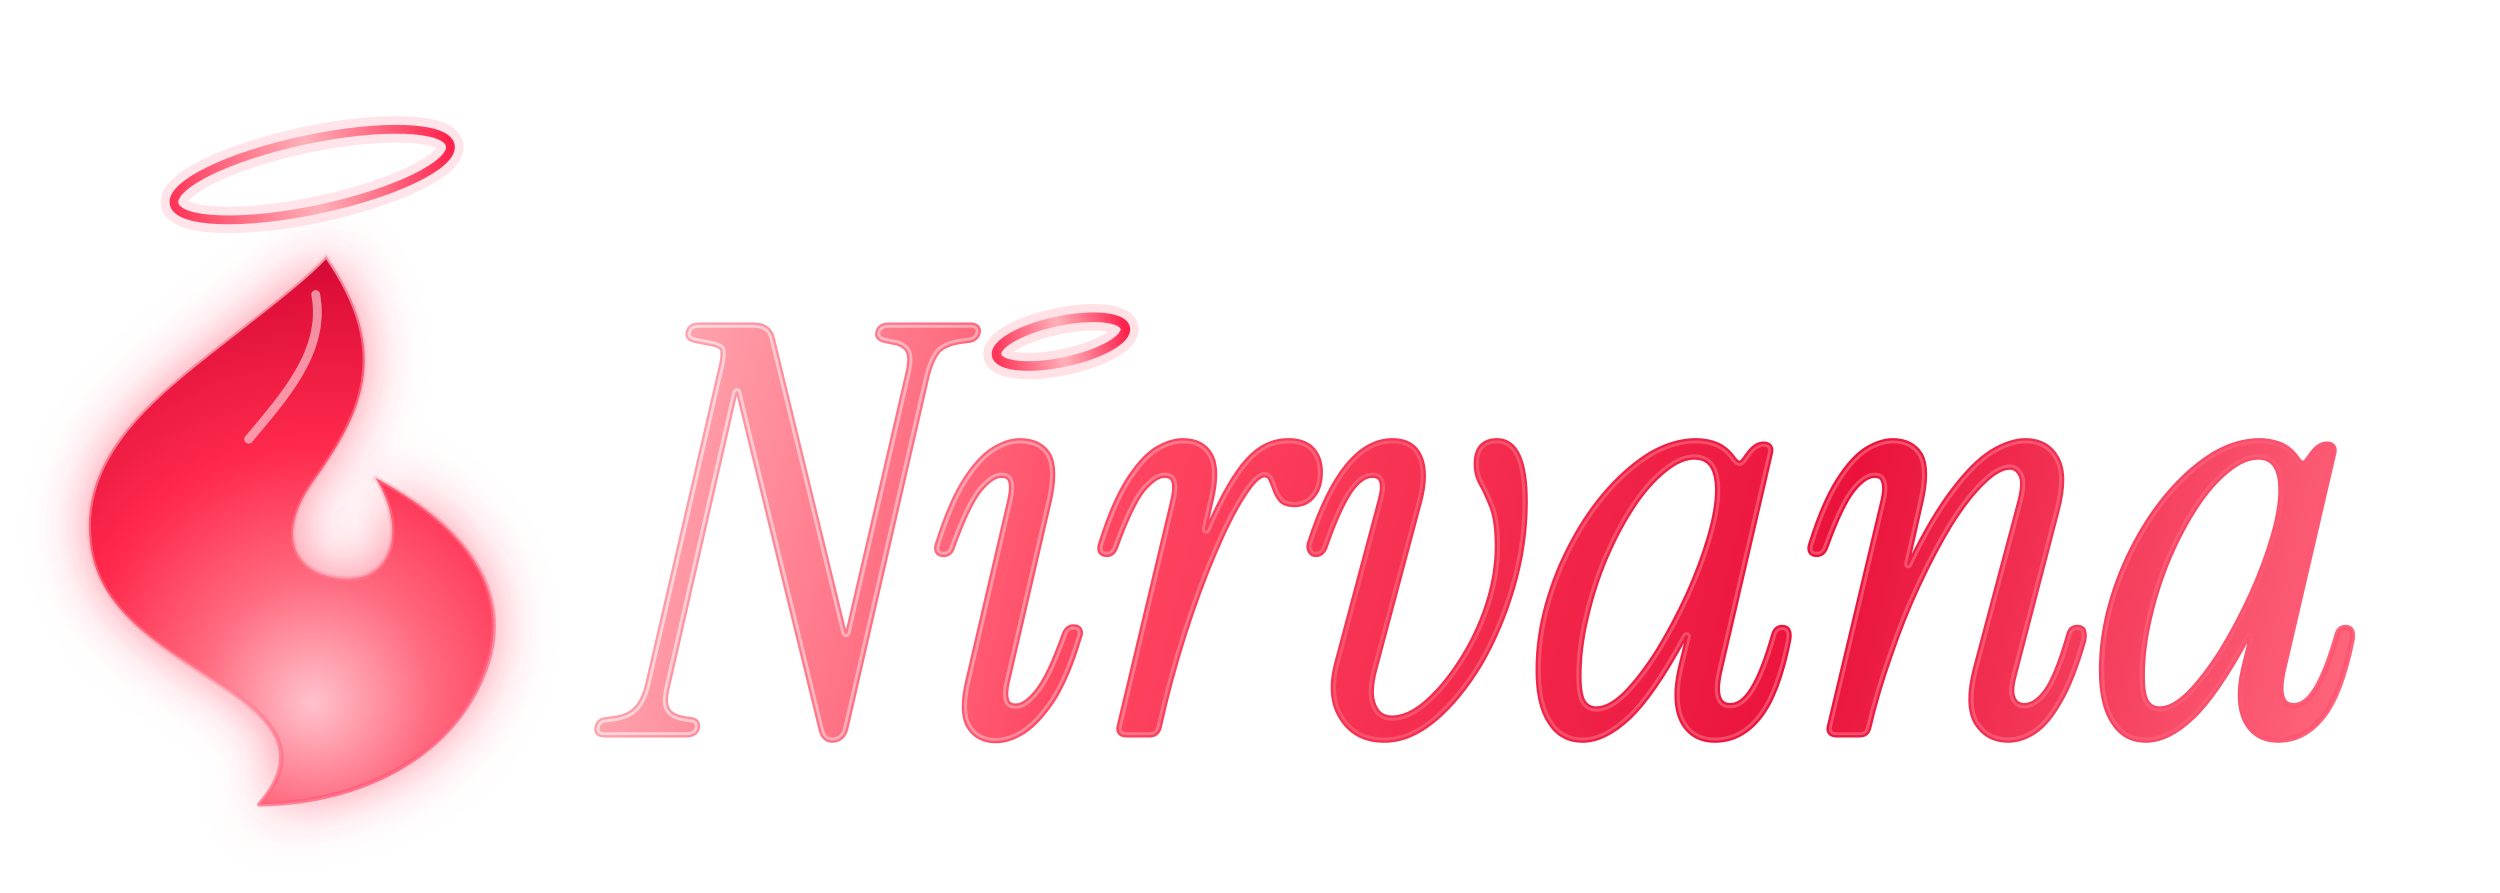
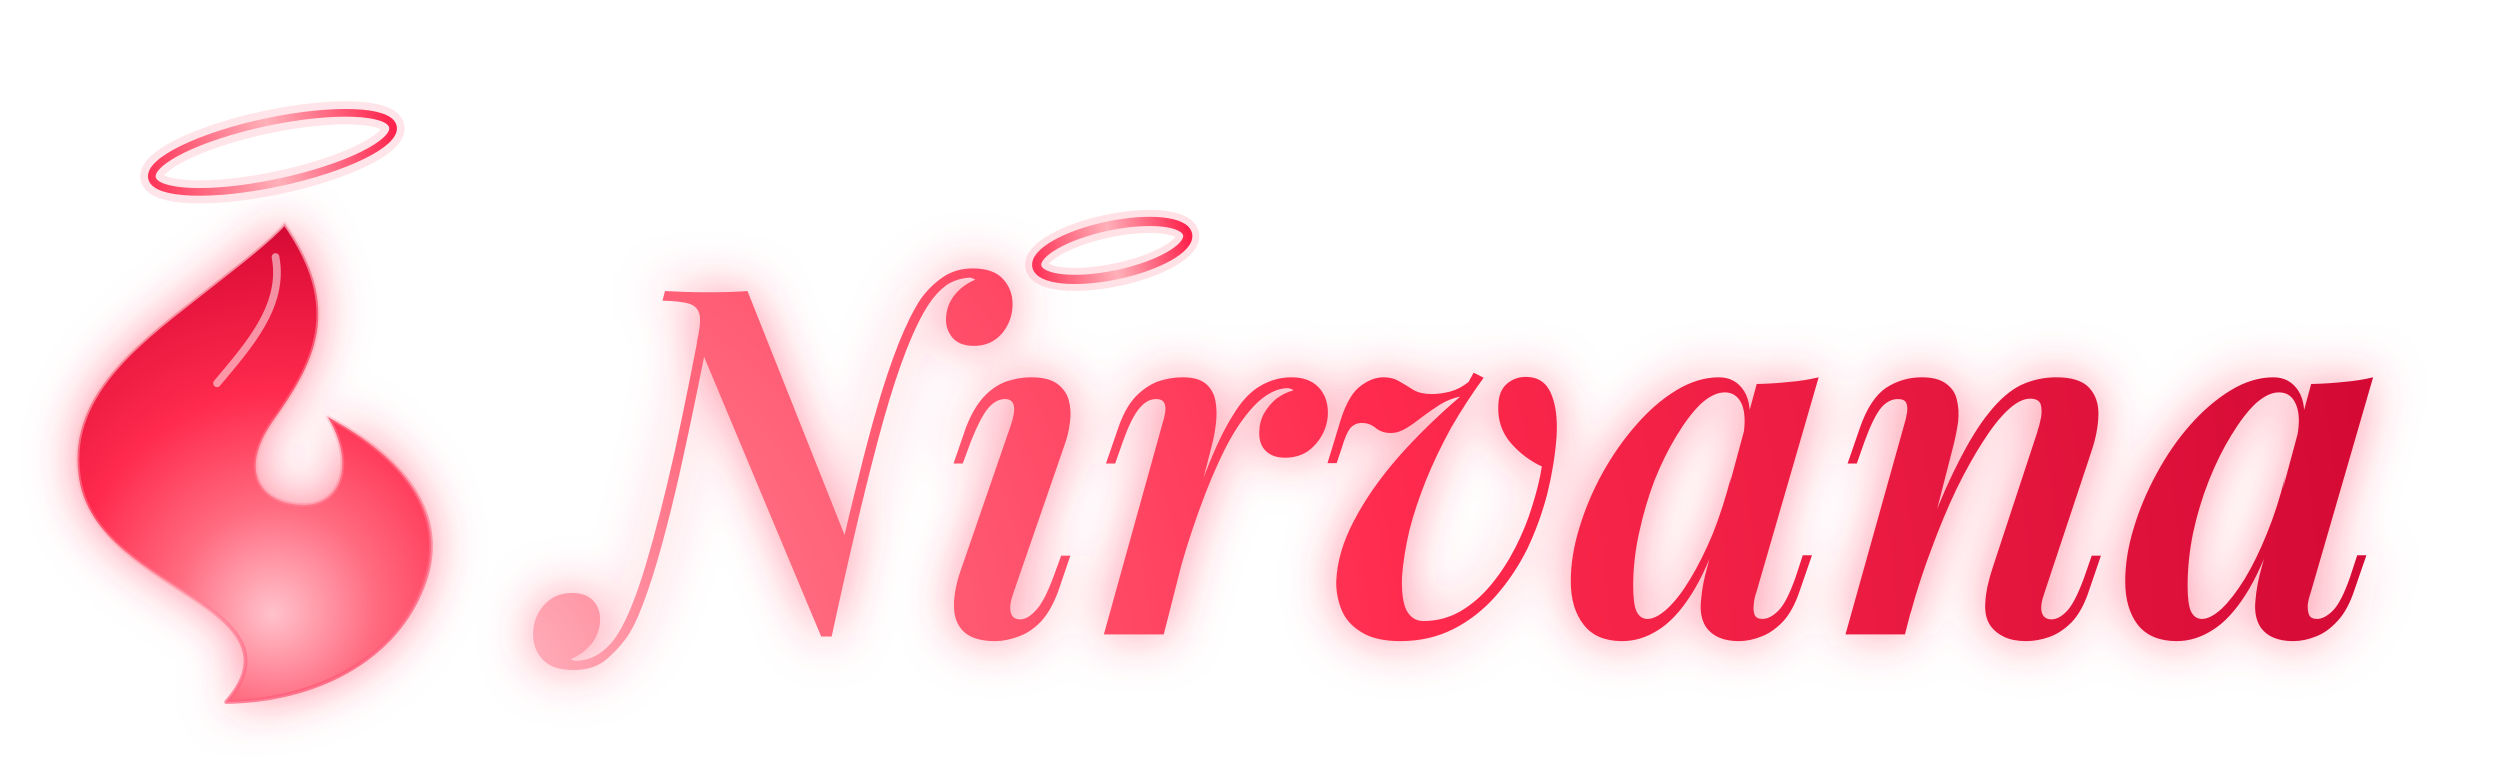
- <svg xmlns="http://www.w3.org/2000/svg" viewBox="-18 -18 521 186" role="img" aria-label="Nirvana">
+ <svg xmlns="http://www.w3.org/2000/svg" viewBox="-18 -18 597 186" role="img" aria-label="Nirvana">
  <defs>
    <radialGradient id="nvl-glass" cx="282" cy="384" r="270" fx="272" fy="404" gradientUnits="userSpaceOnUse">
      <stop stop-color="#ffc2cc" />
      <stop offset=".24" stop-color="#ff6b80" />
      <stop offset=".5" stop-color="#ff2a4d" />
      <stop offset=".8" stop-color="#e0103a" />
      <stop offset="1" stop-color="#b8002a" />
    </radialGradient>
    <linearGradient id="nvl-edge" x1="168" y1="150" x2="344" y2="456" gradientUnits="userSpaceOnUse">
      <stop stop-color="#ffe8eb" stop-opacity=".95" />
      <stop offset=".45" stop-color="#ff9eac" stop-opacity=".3" />
      <stop offset="1" stop-color="#ff4f70" stop-opacity=".85" />
    </linearGradient>
    <linearGradient id="nvl-halo">
      <stop stop-color="#ff3659" />
      <stop offset=".5" stop-color="#ffb0b9" />
      <stop offset="1" stop-color="#ff234c" />
    </linearGradient>
    <filter id="nvl-fglow" x="-40%" y="-40%" width="180%" height="180%">
      <feGaussianBlur stdDeviation="16" />
    </filter>
-     <linearGradient id="nvl-whalo" x1="189.4" y1="0" x2="216.8" y2="0" gradientUnits="userSpaceOnUse">
+     <radialGradient id="nvl-w" cx="89.3" cy="148.0" r="461.4" gradientUnits="userSpaceOnUse">
+       <stop stop-color="#ffc2cc" />
+       <stop offset=".18" stop-color="#ff6b80" />
+       <stop offset=".5" stop-color="#ff2a4d" />
+       <stop offset="1" stop-color="#d40a35" />
+     </radialGradient>
+     <linearGradient id="nvl-e" x1="109.3" y1="46.1" x2="548.7" y2="142.0" gradientUnits="userSpaceOnUse">
+       <stop stop-color="#ffe8eb" stop-opacity=".9" />
+       <stop offset=".45" stop-color="#ff9eac" stop-opacity=".25" />
+       <stop offset="1" stop-color="#ff4f70" stop-opacity=".7" />
+     </linearGradient>
+     <linearGradient id="nvl-h" x1="229.2" x2="266.0" gradientUnits="userSpaceOnUse">
      <stop stop-color="#ff3659" />
      <stop offset=".5" stop-color="#ffb0b9" />
      <stop offset="1" stop-color="#ff234c" />
    </linearGradient>
-     <linearGradient id="nvl-wglass" x1="106.6" y1="50.0" x2="472.0" y2="136.1" gradientUnits="userSpaceOnUse">
-       <stop stop-color="#ffb4bb" />
-       <stop offset=".3" stop-color="#ff4661" />
-       <stop offset=".7" stop-color="#ea123b" />
-       <stop offset="1" stop-color="#ff687d" />
-     </linearGradient>
-     <linearGradient id="nvl-wedge" x1="106.6" y1="50.0" x2="472.0" y2="136.1" gradientUnits="userSpaceOnUse">
-       <stop stop-color="#ffe8eb" stop-opacity=".95" />
-       <stop offset=".45" stop-color="#ff9eac" stop-opacity=".3" />
-       <stop offset="1" stop-color="#ff4f70" stop-opacity=".85" />
-     </linearGradient>
-     <filter id="nvl-glow" x="-10%" y="-40%" width="120%" height="180%">
-       <feGaussianBlur stdDeviation="7" />
+     <filter id="nvl-tg" x="-10%" y="-50%" width="120%" height="200%">
+       <feGaussianBlur stdDeviation="6" />
    </filter>
-     <linearGradient id="nvl-ink2" x1="106.6" y1="0" x2="472.0" y2="0" gradientUnits="userSpaceOnUse">
-       <stop stop-color="#f6eef1" />
-       <stop offset=".55" stop-color="#f6eef1" />
-       <stop offset="1" stop-color="#ff6b80" />
-     </linearGradient>
  </defs>
  <g transform="scale(0.36765) translate(-144 -54)">
    <path d="M280 150 C319 206 299 241 272 279 C250 311 264 332 291 333 C317 334 326 306 308 276 C370 309 386 350 368 390 C349 434 300 460 242 461 C264 436 256 417 226 397 C193 375 151 355 146 313 C139 259 190 224 229 193 C252 175 270 161 280 150Z" fill="#ff2a4d" opacity=".55" filter="url(#nvl-fglow)" />
    <g transform="rotate(-12 272 104)">
      <ellipse cx="272" cy="104" rx="80" ry="20" fill="none" stroke="#ff254b" stroke-opacity=".12" stroke-width="15" />
      <ellipse cx="272" cy="104" rx="80" ry="20" fill="none" stroke="url(#nvl-halo)" stroke-width="5" />
    </g>
    <path d="M280 150 C319 206 299 241 272 279 C250 311 264 332 291 333 C317 334 326 306 308 276 C370 309 386 350 368 390 C349 434 300 460 242 461 C264 436 256 417 226 397 C193 375 151 355 146 313 C139 259 190 224 229 193 C252 175 270 161 280 150Z" fill="url(#nvl-glass)" stroke="url(#nvl-edge)" stroke-width="2.5" stroke-linejoin="round" />
    <path d="M274 172 C280 204 256 230 236 254" fill="none" stroke="#fff4f6" stroke-opacity=".55" stroke-width="5" stroke-linecap="round" />
  </g>
-   <path d="M155.4 136Q153.9 136 153.4 134.1L136.2 63.8Q136.1 63.2 135.6 63.2Q135.1 63.2 134.9 63.8L120.9 124.8Q120 128.1 120.8 129.8Q121.6 131.5 124.4 132L125.8 132.2Q127.3 132.3 127.1 133.6Q126.8 134.9 125 134.9H108.1Q106.3 134.9 106.7 133.6Q106.9 132.3 108.5 132.2L110.1 132Q113.3 131.5 114.8 129.8Q116.4 128.1 117.2 124.8L132.7 57.8Q133.2 55.3 132.7 54.5Q132.1 53.6 129.5 53.2L126.9 52.7Q125.3 52.3 125.7 51.3Q125.9 50 127.7 50H139.1Q142.1 50 142.7 52.6L157.6 113.7Q157.8 114.5 158.3 114.5Q158.8 114.5 159 113.7L171.4 60.1Q172.3 56.4 171.4 54.9Q170.4 53.4 168.4 53.1L166.4 52.7Q164.9 52.3 165.2 51.3Q165.5 50 167.2 50H184.1Q185.9 50 185.6 51.3Q185.2 52.6 183.7 52.7L182.1 52.9Q178.9 53.4 177.4 54.9Q176 56.4 175 60.1L158.1 133.4Q157.6 136 155.4 136ZM189.6 136.1Q185.8 136.1 184.1 133.2Q182.4 130.3 184 123.7L192.7 86.3Q193.3 83.7 192.9 82.3Q192.5 80.8 190.7 80.8Q188.6 80.8 186 83.9Q183.5 87 180.3 95.8Q179.9 97.3 178.7 97.3Q176.9 97.3 177.7 95.2Q180.3 87 183.2 82.4Q186.1 77.8 189.1 75.9Q192 74.1 194.5 74.1Q198.6 74.1 200.3 76.9Q201.9 79.8 200.4 86.4L191.7 123.9Q191.1 126.4 191.5 127.9Q191.9 129.4 193.7 129.4Q195.8 129.4 198.3 126.3Q200.9 123.1 204 114.4Q204.5 112.9 205.7 112.9Q207.5 112.9 206.6 115Q204.2 123 201.2 127.7Q198.1 132.3 195.2 134.2Q192.2 136.1 189.6 136.1ZM216.8 134.9Q215.1 134.9 215.5 133.4L226.7 86.3Q227.3 83.7 226.9 82.3Q226.5 80.8 224.7 80.8Q222.6 80.8 220 83.9Q217.5 87 214.3 95.8Q213.8 97.3 212.7 97.3Q210.9 97.3 211.7 95.2Q214.3 87 217.2 82.4Q220.1 77.8 223 75.9Q226 74.1 228.5 74.1Q232.4 74.1 234 76.9Q235.7 79.8 234.1 86.4L232.8 92Q232.7 92.8 233.2 92.9Q233.7 93.1 234 92.3Q238.5 82.1 242.2 78.1Q245.8 74.1 250.5 74.1Q253.7 74.1 255.3 75.8Q256.9 77.5 256.9 80.4Q256.9 83.4 255.5 85.1Q254.1 86.9 251.8 86.9Q249.9 86.9 249.1 86Q248.3 85 247.9 83.8Q247.5 82.6 247 81.6Q246.5 80.7 245.5 80.7Q243.7 80.7 240.9 85.1Q238 89.6 234.8 97.2Q231.5 104.9 228.5 114.3Q225.5 123.7 223.3 133.6Q222.9 134.9 221.6 134.9ZM270.5 136Q264.7 136 261.9 131.6Q259 127.3 260.8 120.4L269.9 86.3Q271.4 80.8 268 80.8Q265.5 80.8 263.1 84.3Q260.7 87.9 257.9 95.9Q257.4 97.3 256.2 97.3Q255.6 97.3 255.3 96.8Q254.9 96.2 255.1 95.4Q262 74.1 272.2 74.1Q276.3 74.1 277.7 77.4Q279.1 80.7 277.6 86.4L268.2 121.6Q266.9 126.6 268.1 129.2Q269.2 131.9 272.1 131.9Q275.6 131.9 279.4 128.6Q283.2 125.3 286.6 120Q290.1 114.6 292.2 108.3Q294.3 101.9 294.3 95.8Q294.3 90.8 293.3 87.9Q292.2 85 291.1 83Q289.9 81 289.9 78.7Q289.9 74.1 294 74.1Q299.6 74.1 299.6 86.6Q299.6 95.5 297 104.3Q294.4 113.1 290.2 120.3Q285.9 127.4 280.8 131.7Q275.7 136 270.5 136ZM311.8 136Q307.5 136 305.2 132.3Q302.8 128.7 302.8 121.6Q302.8 114.9 304.7 108.1Q306.6 101.3 309.9 95.2Q313.2 89 317.4 84.3Q321.6 79.6 326.2 76.8Q330.9 74.1 335.5 74.1Q337.7 74.1 339.7 74.9Q341.7 75.8 343 77.7Q343.8 78.8 344.5 78.8Q345.2 78.8 345.9 77.7Q347.2 75.8 348 75.3Q348.8 74.8 349.5 74.8Q351.1 74.8 350.7 76.4L340.2 121.6Q338.4 129.3 342.6 129.3Q345.3 129.3 347.5 125.6Q349.7 122 351.9 114.3Q352.3 113 353.4 113Q354.3 113 354.5 113.7Q354.7 114.4 354.5 115.4Q352.3 126.4 348.5 131.2Q344.7 136 339.4 136Q334.8 136 332.8 132.1Q330.9 128.2 332.4 121.5L334 115Q334.2 114.2 333.7 114.1Q333.1 113.9 332.8 114.6Q326.3 126.6 321.3 131.3Q316.3 136 311.8 136ZM314.7 130Q317.6 130 321 126.6Q324.4 123.1 327.8 117.7Q331.1 112.3 334 106Q336.8 99.8 338.5 94Q340.2 88.2 340.2 84.2Q340.2 77 335.1 77Q332.1 77 328.7 79.8Q325.2 82.6 322.1 87.3Q319 92 316.4 98Q313.9 103.9 312.4 110.3Q310.8 116.8 310.8 122.9Q310.8 127 311.8 128.5Q312.8 130 314.7 130ZM363.5 133.4 374.7 86.3Q375.3 83.7 374.8 82.3Q374.4 80.8 372.7 80.8Q370.5 80.8 368 83.9Q365.5 87 362.3 95.8Q361.8 97.3 360.6 97.3Q358.9 97.3 359.7 95.2Q362.3 87 365.2 82.4Q368.1 77.8 371 75.9Q374 74.1 376.4 74.1Q380.3 74.1 382 76.9Q383.6 79.8 382.1 86.4L379.2 99.2Q379 100 379.5 100.1Q380 100.3 380.3 99.5Q384.9 90 389.2 84.4Q393.4 78.8 397.2 76.4Q401 74.1 404.1 74.1Q408.4 74.1 410.4 77.6Q412.4 81.1 410.4 88.5L401.5 122.7Q400.6 126 401.3 127.6Q402 129.3 403.9 129.3Q406.3 129.3 408.6 126.2Q410.9 123 413.4 114.3Q413.7 113 414.9 113Q415.9 113 416 113.7Q416.2 114.4 416 115.4Q413.7 123.4 411.1 127.9Q408.5 132.5 405.9 134.2Q403.2 136 400.5 136Q396.3 136 394.1 132.5Q392 128.9 393.9 121.5L403 87.3Q404.3 82.7 403.4 80.9Q402.5 79.1 400.9 79.1Q398.3 79.1 395 82.4Q391.7 85.6 388.2 91.2Q384.8 96.8 381.5 103.9Q378.2 111 375.6 118.7Q372.9 126.3 371.2 133.6Q370.9 134.9 369.6 134.9H364.8Q363.1 134.9 363.5 133.4ZM429.2 136Q424.9 136 422.6 132.3Q420.2 128.7 420.2 121.6Q420.2 114.9 422.1 108.1Q424 101.3 427.3 95.2Q430.6 89 434.8 84.3Q439 79.6 443.6 76.8Q448.3 74.1 452.9 74.1Q455.1 74.1 457.2 74.9Q459.2 75.8 460.5 77.7Q461.2 78.8 461.9 78.8Q462.6 78.8 463.3 77.7Q464.6 75.8 465.4 75.3Q466.2 74.8 466.9 74.8Q468.5 74.8 468.1 76.4L457.6 121.6Q455.9 129.3 460 129.3Q462.7 129.3 464.9 125.6Q467.1 122 469.3 114.3Q469.7 113 470.8 113Q471.7 113 471.9 113.7Q472.1 114.4 471.9 115.4Q469.7 126.4 465.9 131.2Q462.1 136 456.8 136Q452.2 136 450.2 132.1Q448.3 128.2 449.8 121.5L451.4 115Q451.6 114.2 451.1 114.1Q450.5 113.9 450.2 114.6Q443.7 126.6 438.7 131.3Q433.7 136 429.2 136ZM432.1 130Q435 130 438.4 126.6Q441.8 123.1 445.2 117.7Q448.5 112.3 451.4 106Q454.2 99.8 455.9 94Q457.6 88.2 457.6 84.2Q457.6 77 452.6 77Q449.5 77 446.1 79.8Q442.6 82.6 439.5 87.3Q436.4 92 433.8 98Q431.3 103.9 429.8 110.3Q428.2 116.8 428.2 122.9Q428.2 127 429.2 128.5Q430.2 130 432.1 130Z" fill="url(#nvl-wglass)" stroke="url(#nvl-wglass)" stroke-width="1.6" stroke-linejoin="round" />
-   <path d="M155.4 136Q153.9 136 153.4 134.1L136.2 63.8Q136.1 63.2 135.6 63.2Q135.1 63.2 134.9 63.8L120.9 124.8Q120 128.1 120.8 129.8Q121.6 131.5 124.4 132L125.8 132.2Q127.3 132.3 127.1 133.6Q126.8 134.9 125 134.9H108.1Q106.3 134.9 106.7 133.6Q106.9 132.3 108.5 132.2L110.1 132Q113.3 131.5 114.8 129.8Q116.4 128.1 117.2 124.8L132.7 57.8Q133.2 55.3 132.7 54.5Q132.1 53.6 129.5 53.2L126.9 52.7Q125.3 52.3 125.7 51.3Q125.9 50 127.7 50H139.1Q142.1 50 142.7 52.6L157.6 113.7Q157.8 114.5 158.3 114.5Q158.8 114.5 159 113.7L171.4 60.1Q172.3 56.4 171.4 54.9Q170.4 53.4 168.4 53.1L166.4 52.7Q164.9 52.3 165.2 51.3Q165.5 50 167.2 50H184.1Q185.9 50 185.6 51.3Q185.2 52.6 183.7 52.7L182.1 52.9Q178.9 53.4 177.4 54.9Q176 56.4 175 60.1L158.1 133.4Q157.6 136 155.4 136ZM189.6 136.1Q185.8 136.1 184.1 133.2Q182.4 130.3 184 123.7L192.7 86.3Q193.3 83.7 192.9 82.3Q192.5 80.8 190.7 80.8Q188.6 80.8 186 83.9Q183.5 87 180.3 95.8Q179.9 97.3 178.7 97.3Q176.9 97.3 177.7 95.2Q180.3 87 183.2 82.4Q186.1 77.8 189.1 75.9Q192 74.1 194.5 74.1Q198.6 74.1 200.3 76.9Q201.9 79.8 200.4 86.4L191.7 123.9Q191.1 126.4 191.5 127.9Q191.9 129.4 193.7 129.4Q195.8 129.4 198.3 126.3Q200.9 123.1 204 114.4Q204.5 112.9 205.7 112.9Q207.5 112.9 206.6 115Q204.2 123 201.2 127.7Q198.1 132.3 195.2 134.2Q192.2 136.1 189.6 136.1ZM216.8 134.9Q215.1 134.9 215.5 133.4L226.7 86.3Q227.3 83.7 226.9 82.3Q226.5 80.8 224.7 80.8Q222.6 80.8 220 83.9Q217.5 87 214.3 95.8Q213.8 97.3 212.7 97.3Q210.9 97.3 211.7 95.2Q214.3 87 217.2 82.4Q220.1 77.8 223 75.9Q226 74.1 228.5 74.1Q232.4 74.1 234 76.9Q235.7 79.8 234.1 86.4L232.8 92Q232.7 92.8 233.2 92.9Q233.7 93.1 234 92.3Q238.5 82.1 242.2 78.1Q245.8 74.1 250.5 74.1Q253.7 74.1 255.3 75.8Q256.9 77.5 256.9 80.4Q256.9 83.4 255.5 85.1Q254.1 86.9 251.8 86.9Q249.9 86.9 249.1 86Q248.3 85 247.9 83.8Q247.5 82.6 247 81.6Q246.5 80.7 245.5 80.7Q243.7 80.7 240.9 85.1Q238 89.6 234.8 97.2Q231.5 104.9 228.5 114.3Q225.5 123.7 223.3 133.6Q222.9 134.9 221.6 134.9ZM270.5 136Q264.7 136 261.9 131.6Q259 127.3 260.8 120.4L269.9 86.3Q271.4 80.8 268 80.8Q265.5 80.8 263.1 84.3Q260.7 87.9 257.9 95.9Q257.4 97.3 256.2 97.3Q255.6 97.3 255.3 96.8Q254.9 96.2 255.1 95.4Q262 74.1 272.2 74.1Q276.3 74.1 277.7 77.4Q279.1 80.7 277.6 86.4L268.2 121.6Q266.9 126.6 268.1 129.2Q269.2 131.9 272.1 131.9Q275.6 131.9 279.4 128.6Q283.2 125.3 286.6 120Q290.1 114.6 292.2 108.3Q294.3 101.9 294.3 95.8Q294.3 90.8 293.3 87.9Q292.2 85 291.1 83Q289.9 81 289.9 78.7Q289.9 74.1 294 74.1Q299.6 74.1 299.6 86.6Q299.6 95.5 297 104.3Q294.4 113.1 290.2 120.3Q285.9 127.4 280.8 131.7Q275.7 136 270.5 136ZM311.8 136Q307.5 136 305.2 132.3Q302.8 128.7 302.8 121.6Q302.8 114.9 304.7 108.1Q306.6 101.3 309.9 95.2Q313.2 89 317.4 84.3Q321.6 79.6 326.2 76.8Q330.9 74.1 335.5 74.1Q337.7 74.1 339.7 74.9Q341.7 75.8 343 77.7Q343.8 78.8 344.5 78.8Q345.2 78.8 345.9 77.7Q347.2 75.8 348 75.3Q348.8 74.8 349.5 74.8Q351.1 74.8 350.7 76.4L340.2 121.6Q338.4 129.3 342.6 129.3Q345.3 129.3 347.5 125.6Q349.7 122 351.9 114.3Q352.3 113 353.4 113Q354.3 113 354.5 113.7Q354.7 114.4 354.5 115.4Q352.3 126.4 348.5 131.2Q344.7 136 339.4 136Q334.8 136 332.8 132.1Q330.9 128.2 332.4 121.5L334 115Q334.2 114.2 333.7 114.1Q333.1 113.9 332.8 114.6Q326.3 126.6 321.3 131.3Q316.3 136 311.8 136ZM314.7 130Q317.6 130 321 126.6Q324.4 123.1 327.8 117.7Q331.1 112.3 334 106Q336.8 99.8 338.5 94Q340.2 88.2 340.2 84.2Q340.2 77 335.1 77Q332.1 77 328.7 79.8Q325.2 82.6 322.1 87.3Q319 92 316.4 98Q313.9 103.9 312.4 110.3Q310.8 116.8 310.8 122.9Q310.8 127 311.8 128.5Q312.8 130 314.7 130ZM363.5 133.4 374.7 86.3Q375.3 83.7 374.8 82.3Q374.4 80.8 372.7 80.8Q370.5 80.8 368 83.9Q365.5 87 362.3 95.8Q361.8 97.3 360.6 97.3Q358.9 97.3 359.7 95.2Q362.3 87 365.2 82.4Q368.1 77.8 371 75.9Q374 74.1 376.4 74.1Q380.3 74.1 382 76.9Q383.6 79.8 382.1 86.4L379.2 99.2Q379 100 379.5 100.1Q380 100.3 380.3 99.5Q384.9 90 389.2 84.4Q393.4 78.8 397.2 76.4Q401 74.1 404.1 74.1Q408.4 74.1 410.4 77.6Q412.4 81.1 410.4 88.5L401.5 122.7Q400.6 126 401.3 127.6Q402 129.3 403.9 129.3Q406.3 129.3 408.6 126.2Q410.9 123 413.4 114.3Q413.7 113 414.9 113Q415.9 113 416 113.7Q416.2 114.4 416 115.4Q413.7 123.4 411.1 127.9Q408.5 132.5 405.9 134.2Q403.2 136 400.5 136Q396.3 136 394.1 132.5Q392 128.9 393.9 121.5L403 87.3Q404.3 82.7 403.4 80.9Q402.5 79.1 400.9 79.1Q398.3 79.1 395 82.4Q391.7 85.6 388.2 91.2Q384.8 96.8 381.5 103.9Q378.2 111 375.6 118.7Q372.9 126.3 371.2 133.6Q370.9 134.9 369.6 134.9H364.8Q363.1 134.9 363.5 133.4ZM429.2 136Q424.9 136 422.6 132.3Q420.2 128.7 420.2 121.6Q420.2 114.9 422.1 108.1Q424 101.3 427.3 95.2Q430.6 89 434.8 84.3Q439 79.6 443.6 76.8Q448.3 74.1 452.9 74.1Q455.1 74.1 457.2 74.9Q459.2 75.8 460.5 77.7Q461.2 78.8 461.9 78.8Q462.6 78.8 463.3 77.7Q464.6 75.8 465.4 75.3Q466.2 74.8 466.9 74.8Q468.5 74.8 468.1 76.4L457.6 121.6Q455.9 129.3 460 129.3Q462.7 129.3 464.9 125.6Q467.1 122 469.3 114.3Q469.7 113 470.8 113Q471.7 113 471.9 113.7Q472.1 114.4 471.9 115.4Q469.7 126.4 465.9 131.2Q462.1 136 456.8 136Q452.2 136 450.2 132.1Q448.3 128.2 449.8 121.5L451.4 115Q451.6 114.2 451.1 114.1Q450.5 113.9 450.2 114.6Q443.7 126.6 438.7 131.3Q433.7 136 429.2 136ZM432.1 130Q435 130 438.4 126.6Q441.8 123.1 445.2 117.7Q448.5 112.3 451.4 106Q454.2 99.8 455.9 94Q457.6 88.2 457.6 84.2Q457.6 77 452.6 77Q449.5 77 446.1 79.8Q442.6 82.6 439.5 87.3Q436.4 92 433.8 98Q431.3 103.9 429.8 110.3Q428.2 116.8 428.2 122.9Q428.2 127 429.2 128.5Q430.2 130 432.1 130Z" fill="none" stroke="url(#nvl-wedge)" stroke-width=".6" />
-   <g transform="rotate(-12 203.1 53.2)">
-     <ellipse cx="203.1" cy="53.2" rx="13.7" ry="4.3" fill="none" stroke="#ff254b" stroke-opacity=".14" stroke-width="5.5" />
-     <ellipse cx="203.1" cy="53.2" rx="13.7" ry="4.3" fill="none" stroke="url(#nvl-whalo)" stroke-width="2.0" />
+   <path d="M178.1 134 149.5 65.7Q149.5 65.7 149.3 65.4Q149.1 65.1 148.9 64.7Q148.7 64.3 148.6 64Q148.4 63.7 148.4 63.7Q149.4 59.5 149.1 57.4Q148.8 55.4 146.8 54.6Q144.7 53.9 140.2 53.8L140.8 51.5Q142.7 51.6 145.4 51.7Q148.1 51.8 151.1 51.8Q156.5 51.8 160.5 51.5L184.1 110.8Q184.1 110.8 183.9 112.4Q183.7 114.1 183.2 116.7Q182.8 119.3 182.4 122.3Q181.9 125.4 181.5 128Q181.1 130.7 180.9 132.4Q180.6 134 180.6 134ZM213.5 48.3Q210.4 48.5 208 50.1Q205.7 51.8 203.9 54.5Q198.6 62.4 193 82.2Q187.5 102 180.6 134L179 130.8Q180.8 123 182.7 114.1Q184.7 105.1 187 96.1Q189.2 87 191.6 78.8Q194 70.6 196.6 64Q199.2 57.5 201.8 53.5Q204 50.4 207 48.3Q210.1 46.1 214.3 46.1Q219.2 46.1 221.5 48.6Q223.8 51.1 223.8 54.6Q223.8 58.6 221.3 61.6Q218.7 64.6 214.6 64.6Q211.2 64.6 209.5 62.7Q207.9 60.8 207.9 58.4Q207.9 55.1 209.9 52.5Q211.9 50 214.9 48.8Q214.6 48.6 214.3 48.5Q214 48.3 213.5 48.3ZM119.6 139.8Q122.8 139.7 125.2 138Q127.6 136.4 129.4 133.6Q132.8 128.3 136.2 116.9Q139.6 105.6 143.2 89.5Q146.7 73.4 150.3 54.1L152.3 56.6Q150.4 66.1 148.4 75.8Q146.4 85.6 144.3 95Q142.2 104.3 140 112.3Q137.8 120.3 135.6 126.1Q133.4 132 131.3 134.7Q129.2 137.5 126.4 139.8Q123.5 142 118.9 142Q113.9 142 111.6 139.5Q109.3 137.1 109.3 133.5Q109.3 129.5 111.8 126.6Q114.4 123.6 118.6 123.6Q122 123.6 123.7 125.5Q125.3 127.3 125.3 129.8Q125.3 133.1 123.3 135.7Q121.2 138.2 118.3 139.4Q118.6 139.6 118.9 139.7Q119.3 139.8 119.6 139.8ZM223.4 83.5Q225.5 77.3 222 77.3Q219.7 77.3 217.8 79.7Q216 82 213.9 87.3L211.9 92.7H209.7L212.7 84Q214.5 79.4 216.9 76.8Q219.3 74.2 222.3 73.1Q225.3 72.1 228.2 72.1Q232.3 72.1 234.4 73.6Q236.5 75.1 237.2 77.5Q237.9 80 237.5 82.8Q237.2 85.6 236.2 88.3L224 123.6Q222.9 126.7 223.4 128.3Q223.8 129.9 225.6 129.9Q227.4 129.9 229.3 127.8Q231.3 125.8 233.5 119.9L235.4 114.7H237.6L234.7 123.2Q233 127.8 230.6 130.4Q228.1 133 225.2 134Q222.3 135.1 219.6 135.1Q214.5 135.1 212.1 132.8Q209.8 130.6 209.8 126.6Q209.8 122.6 211.7 117.4ZM259.9 133.5H245.6L259.5 83.5Q260.6 80.1 260.2 78.7Q259.9 77.3 258.1 77.3Q255.9 77.3 254.1 79.5Q252.2 81.7 250.2 87.3L248.3 92.7H246.1L249.1 84Q250.7 79.4 253.1 76.8Q255.6 74.2 258.5 73.1Q261.4 72.1 264.4 72.1Q268.1 72.1 269.9 73.6Q271.7 75.1 272.2 77.5Q272.7 80 272.4 82.8Q272.1 85.6 271.4 88.3ZM289.5 74.7Q287 74.7 284.3 76.5Q281.6 78.3 278.7 82.3Q275.8 86.2 272.9 92.6Q269.9 99.1 266.8 108.3Q263.7 117.5 260.6 130L263.3 114.6Q266.9 102.4 270.1 94.3Q273.3 86.1 276.4 81.2Q279.4 76.2 282.9 74.2Q286.4 72.1 290.4 72.1Q294.6 72.1 296.9 74.5Q299.1 76.9 299.1 80.5Q299.1 83.4 297.7 85.9Q296.3 88.4 294.1 89.9Q291.8 91.3 288.9 91.3Q286 91.3 284.4 89.8Q282.7 88.3 282.7 85.4Q282.7 82.9 283.8 80.8Q285 78.7 286.8 77.2Q288.7 75.8 290.9 75.2Q290.7 75 290.3 74.9Q290 74.7 289.5 74.7ZM350.2 93.4Q345.9 91.4 342.7 87.7Q339.5 83.9 339.8 78.7Q339.9 75.3 341.9 73.6Q343.8 72 346.4 72Q350.7 72 352.4 76Q354.1 80 353.7 86.3Q353.2 93 351.5 99.9Q349.7 106.8 346.7 113.1Q343.6 119.3 339.2 124.3Q334.8 129.3 329.1 132.2Q323.4 135.1 316.4 135.1Q310.4 135.1 307 132.9Q303.6 130.8 302.3 127.5Q301 124.2 301.1 120.7Q301.4 113.8 305.3 106.4Q309.2 98.9 315.7 91.4Q322.3 83.9 330.7 76.7Q328.2 77.2 325.9 78.6Q323.7 80 321.7 81.5Q319.7 83.1 317.9 84.2Q316 85.4 314.1 85.4Q312 85.4 310.5 84.2Q309.1 83 307.2 83Q305.5 83 304.4 84.3Q303.4 85.6 302.4 89L301.2 92.6H299L301.6 84.1Q303.6 76.9 306.5 74.5Q309.4 72.1 312.4 72.1Q314.6 72.1 316.2 73.1Q317.8 74 319.5 75.1Q321.2 76.1 323.9 76.1Q326 76.1 328.3 75.5Q330.6 74.9 332.7 73.2L333.9 71L336.3 72.2Q332 78.1 328.5 84.2Q325.1 90.4 322.6 96.5Q320.1 102.7 318.6 108.5Q317.2 114.4 316.8 119.7Q316.6 125.2 317.9 127.8Q319.3 130.3 321.9 130.3Q326.7 130.3 330.7 128Q334.8 125.6 338.1 121.6Q341.4 117.6 343.9 112.7Q346.4 107.8 347.9 102.8Q349.5 97.8 350.2 93.4ZM375.4 129.8Q377.5 129.8 380.2 127.3Q382.9 124.8 385.6 120.3Q388.4 115.7 391 109.5Q393.5 103.2 395.4 95.8L392.9 108.3Q389.6 118.2 385.8 124.1Q382 130 377.9 132.5Q373.8 135.1 369.4 135.1Q363.2 135.1 360.2 131.2Q357.1 127.3 357.1 120.8Q357.1 114.8 359.1 108.2Q361.1 101.5 364.6 95.1Q368.2 88.6 372.7 83.5Q377.2 78.3 382.3 75.2Q387.4 72.1 392.5 72.1Q396.4 72.1 398.5 75.4Q400.6 78.7 399.5 85.4L398.3 86.1Q399.1 81.2 397.9 78.4Q396.6 75.7 393.9 75.7Q391.2 75.7 388.2 78.4Q385.3 81.2 382.4 86Q379.5 90.7 377.1 96.7Q374.8 102.8 373.4 109.3Q372 115.7 372 121.9Q372 126.2 372.8 128Q373.7 129.8 375.4 129.8ZM401.5 73.7Q405.7 73.6 409.3 73.2Q413 72.9 416.3 72.1L401.4 123.5Q400.9 124.9 400.8 126.3Q400.6 127.8 401 128.8Q401.4 129.8 402.9 129.8Q404.7 129.8 406.7 127.8Q408.7 125.8 410.8 119.8L412.5 114.6H414.7L411.8 123Q410.2 127.8 407.8 130.4Q405.3 133 402.6 134Q399.9 135.1 397.2 135.1Q391.7 135.1 389.3 131.6Q387.8 129.1 388.2 125.4Q388.5 121.6 389.7 117.4ZM436.9 133.5H422.7L436.7 83.5Q437.2 81.9 437.4 80.5Q437.6 79.1 437.2 78.2Q436.8 77.3 435.2 77.3Q433 77.3 431.2 79.4Q429.4 81.6 427.3 87.3L425.4 92.7H423.2L426.2 84Q428.6 77.2 432.4 74.6Q436.3 72.1 440.9 72.1Q444.7 72.1 446.7 73.6Q448.8 75.1 449.3 77.5Q449.9 79.8 449.6 82.7Q449.2 85.5 448.5 88.3ZM441.2 112.4Q445.5 100.5 449.5 92.7Q453.4 84.9 457.1 80.4Q460.8 75.8 464.7 73.9Q468.7 72.1 473 72.1Q478.6 72.1 480.9 74.6Q483.2 77.1 483.1 81.1Q483 85.1 481.5 89.6L470.2 123.6Q469.1 126.7 469.6 128.3Q470.1 129.9 471.9 129.9Q473.7 129.9 475.6 127.9Q477.5 125.9 479.7 119.9L481.5 114.7H483.7L480.8 123.2Q479.2 128 476.7 130.6Q474.2 133.1 471.4 134.1Q468.6 135.1 465.8 135.1Q462.8 135.1 460.6 134.1Q458.5 133.1 457.3 131.4Q455.8 129.2 456.1 125.7Q456.3 122.2 457.9 117.4L468.4 85.5Q469 83.7 469.4 81.7Q469.7 79.8 469.3 78.5Q468.8 77.2 466.8 77.2Q464.4 77.2 461.5 79.9Q458.6 82.6 455.5 87.5Q452.4 92.3 449.2 98.8Q446.1 105.3 443.3 112.9Q440.4 120.5 438.2 128.6ZM507.8 129.8Q509.9 129.8 512.6 127.3Q515.2 124.8 518 120.3Q520.8 115.7 523.3 109.5Q525.9 103.2 527.7 95.8L525.3 108.3Q522 118.2 518.2 124.1Q514.4 130 510.3 132.5Q506.2 135.1 501.8 135.1Q495.6 135.1 492.5 131.2Q489.5 127.3 489.5 120.8Q489.5 114.8 491.5 108.2Q493.5 101.5 497 95.1Q500.5 88.6 505 83.5Q509.6 78.3 514.7 75.2Q519.8 72.1 524.9 72.1Q528.8 72.1 530.9 75.4Q533 78.7 531.9 85.4L530.6 86.1Q531.5 81.2 530.2 78.4Q529 75.7 526.2 75.7Q523.6 75.7 520.6 78.4Q517.7 81.2 514.8 86Q511.9 90.7 509.5 96.7Q507.1 102.8 505.7 109.3Q504.4 115.7 504.4 121.9Q504.4 126.2 505.2 128Q506.1 129.8 507.8 129.8ZM533.9 73.7Q538.1 73.6 541.7 73.2Q545.4 72.9 548.7 72.1L533.8 123.5Q533.3 124.9 533.1 126.3Q533 127.8 533.4 128.8Q533.8 129.8 535.3 129.8Q537.1 129.8 539.1 127.8Q541.1 125.8 543.2 119.8L544.9 114.6H547.1L544.2 123Q542.6 127.8 540.1 130.4Q537.7 133 535 134Q532.3 135.1 529.6 135.1Q524 135.1 521.7 131.6Q520.2 129.1 520.6 125.4Q520.9 121.6 522.1 117.4Z" fill="#ff2a4d" opacity=".5" filter="url(#nvl-tg)" />
+   <path d="M178.1 134 149.5 65.7Q149.5 65.7 149.3 65.4Q149.1 65.1 148.9 64.7Q148.7 64.3 148.6 64Q148.4 63.7 148.4 63.7Q149.4 59.5 149.1 57.4Q148.8 55.4 146.8 54.6Q144.7 53.9 140.2 53.8L140.8 51.5Q142.7 51.6 145.4 51.7Q148.1 51.8 151.1 51.8Q156.5 51.8 160.5 51.5L184.1 110.8Q184.1 110.8 183.9 112.4Q183.7 114.1 183.2 116.7Q182.8 119.3 182.4 122.3Q181.9 125.4 181.5 128Q181.1 130.7 180.9 132.4Q180.6 134 180.6 134ZM213.5 48.3Q210.4 48.5 208 50.1Q205.7 51.8 203.9 54.5Q198.6 62.4 193 82.2Q187.5 102 180.6 134L179 130.8Q180.8 123 182.7 114.1Q184.7 105.1 187 96.1Q189.2 87 191.6 78.8Q194 70.6 196.6 64Q199.2 57.5 201.8 53.5Q204 50.4 207 48.3Q210.1 46.1 214.3 46.1Q219.2 46.1 221.5 48.6Q223.8 51.1 223.8 54.6Q223.8 58.6 221.3 61.6Q218.7 64.6 214.6 64.6Q211.2 64.6 209.5 62.7Q207.9 60.8 207.9 58.4Q207.9 55.1 209.9 52.5Q211.9 50 214.9 48.8Q214.6 48.6 214.3 48.5Q214 48.3 213.5 48.3ZM119.6 139.8Q122.8 139.7 125.2 138Q127.6 136.4 129.4 133.6Q132.8 128.3 136.2 116.9Q139.6 105.6 143.2 89.5Q146.7 73.4 150.3 54.1L152.3 56.6Q150.4 66.1 148.4 75.8Q146.4 85.6 144.3 95Q142.2 104.3 140 112.3Q137.8 120.3 135.6 126.1Q133.4 132 131.3 134.7Q129.2 137.5 126.4 139.8Q123.5 142 118.9 142Q113.9 142 111.6 139.5Q109.3 137.1 109.3 133.5Q109.3 129.5 111.8 126.6Q114.4 123.6 118.6 123.6Q122 123.6 123.7 125.5Q125.3 127.3 125.3 129.8Q125.3 133.1 123.3 135.7Q121.2 138.2 118.3 139.4Q118.6 139.6 118.9 139.7Q119.3 139.8 119.6 139.8ZM223.4 83.5Q225.5 77.3 222 77.3Q219.7 77.3 217.8 79.7Q216 82 213.9 87.3L211.9 92.7H209.7L212.7 84Q214.5 79.4 216.9 76.8Q219.3 74.2 222.3 73.1Q225.3 72.1 228.2 72.1Q232.3 72.1 234.4 73.6Q236.5 75.1 237.2 77.5Q237.9 80 237.5 82.8Q237.2 85.6 236.2 88.3L224 123.6Q222.9 126.7 223.4 128.3Q223.8 129.9 225.6 129.9Q227.4 129.9 229.3 127.8Q231.3 125.8 233.5 119.9L235.4 114.7H237.6L234.7 123.2Q233 127.8 230.6 130.4Q228.1 133 225.2 134Q222.3 135.1 219.6 135.1Q214.5 135.1 212.1 132.8Q209.8 130.6 209.8 126.6Q209.8 122.6 211.7 117.4ZM259.9 133.5H245.6L259.5 83.5Q260.6 80.1 260.2 78.7Q259.9 77.3 258.1 77.3Q255.9 77.3 254.1 79.5Q252.2 81.7 250.2 87.3L248.3 92.7H246.1L249.1 84Q250.7 79.4 253.1 76.8Q255.6 74.2 258.5 73.1Q261.4 72.1 264.4 72.1Q268.1 72.1 269.9 73.6Q271.7 75.1 272.2 77.5Q272.7 80 272.4 82.8Q272.1 85.6 271.4 88.3ZM289.5 74.7Q287 74.7 284.3 76.5Q281.6 78.3 278.7 82.3Q275.8 86.2 272.9 92.6Q269.9 99.1 266.8 108.3Q263.7 117.5 260.6 130L263.3 114.6Q266.9 102.4 270.1 94.3Q273.3 86.1 276.4 81.2Q279.4 76.2 282.9 74.2Q286.4 72.1 290.4 72.1Q294.6 72.1 296.9 74.5Q299.1 76.9 299.1 80.5Q299.1 83.4 297.7 85.9Q296.3 88.4 294.1 89.9Q291.8 91.3 288.9 91.3Q286 91.3 284.4 89.8Q282.7 88.3 282.7 85.4Q282.7 82.9 283.8 80.8Q285 78.7 286.8 77.2Q288.7 75.8 290.9 75.2Q290.7 75 290.3 74.9Q290 74.7 289.5 74.7ZM350.2 93.4Q345.9 91.4 342.7 87.7Q339.5 83.9 339.8 78.7Q339.9 75.3 341.9 73.6Q343.8 72 346.4 72Q350.7 72 352.4 76Q354.1 80 353.7 86.3Q353.2 93 351.5 99.9Q349.7 106.8 346.7 113.1Q343.6 119.3 339.2 124.3Q334.8 129.3 329.1 132.2Q323.4 135.1 316.4 135.1Q310.4 135.1 307 132.9Q303.6 130.8 302.3 127.5Q301 124.2 301.1 120.7Q301.4 113.8 305.3 106.4Q309.2 98.9 315.7 91.4Q322.3 83.9 330.7 76.7Q328.2 77.2 325.9 78.6Q323.7 80 321.7 81.5Q319.7 83.1 317.9 84.2Q316 85.4 314.1 85.4Q312 85.4 310.5 84.2Q309.1 83 307.2 83Q305.5 83 304.4 84.3Q303.4 85.6 302.4 89L301.2 92.6H299L301.6 84.1Q303.6 76.9 306.5 74.5Q309.4 72.1 312.4 72.1Q314.6 72.1 316.2 73.1Q317.8 74 319.5 75.1Q321.2 76.1 323.9 76.1Q326 76.1 328.3 75.5Q330.6 74.9 332.7 73.2L333.9 71L336.3 72.2Q332 78.1 328.5 84.2Q325.1 90.4 322.6 96.5Q320.1 102.7 318.6 108.5Q317.2 114.4 316.8 119.7Q316.6 125.2 317.9 127.8Q319.3 130.3 321.9 130.3Q326.7 130.3 330.7 128Q334.8 125.6 338.1 121.6Q341.4 117.6 343.9 112.7Q346.4 107.8 347.9 102.8Q349.5 97.8 350.2 93.4ZM375.4 129.8Q377.5 129.8 380.2 127.3Q382.9 124.8 385.6 120.3Q388.4 115.7 391 109.5Q393.5 103.2 395.4 95.8L392.9 108.3Q389.6 118.2 385.8 124.1Q382 130 377.9 132.5Q373.8 135.1 369.4 135.1Q363.2 135.1 360.2 131.2Q357.1 127.3 357.1 120.8Q357.1 114.8 359.1 108.2Q361.1 101.5 364.6 95.1Q368.2 88.6 372.7 83.5Q377.2 78.3 382.3 75.2Q387.4 72.1 392.5 72.1Q396.4 72.1 398.5 75.4Q400.6 78.7 399.5 85.4L398.3 86.1Q399.1 81.2 397.9 78.4Q396.6 75.7 393.9 75.7Q391.2 75.7 388.2 78.4Q385.3 81.2 382.4 86Q379.5 90.7 377.1 96.7Q374.8 102.8 373.4 109.3Q372 115.7 372 121.9Q372 126.2 372.8 128Q373.7 129.8 375.4 129.8ZM401.5 73.7Q405.7 73.6 409.3 73.2Q413 72.9 416.3 72.1L401.4 123.5Q400.9 124.9 400.8 126.3Q400.6 127.8 401 128.8Q401.4 129.8 402.9 129.8Q404.7 129.8 406.7 127.8Q408.7 125.8 410.8 119.8L412.5 114.6H414.7L411.8 123Q410.2 127.8 407.8 130.4Q405.3 133 402.6 134Q399.9 135.1 397.2 135.1Q391.7 135.1 389.3 131.6Q387.8 129.1 388.2 125.4Q388.5 121.6 389.7 117.4ZM436.9 133.5H422.7L436.7 83.5Q437.2 81.9 437.4 80.5Q437.6 79.1 437.2 78.2Q436.8 77.3 435.2 77.3Q433 77.3 431.2 79.4Q429.4 81.6 427.3 87.3L425.4 92.7H423.2L426.2 84Q428.6 77.2 432.4 74.6Q436.3 72.1 440.9 72.1Q444.7 72.1 446.7 73.6Q448.8 75.1 449.3 77.5Q449.9 79.8 449.6 82.7Q449.2 85.5 448.5 88.3ZM441.2 112.4Q445.5 100.5 449.5 92.7Q453.4 84.9 457.1 80.4Q460.8 75.8 464.7 73.9Q468.7 72.1 473 72.1Q478.6 72.1 480.9 74.6Q483.2 77.1 483.1 81.1Q483 85.1 481.5 89.6L470.2 123.6Q469.1 126.7 469.6 128.3Q470.1 129.9 471.9 129.9Q473.7 129.9 475.6 127.9Q477.5 125.9 479.7 119.9L481.5 114.7H483.7L480.8 123.2Q479.2 128 476.7 130.6Q474.2 133.1 471.4 134.1Q468.6 135.1 465.8 135.1Q462.8 135.1 460.6 134.1Q458.5 133.1 457.3 131.4Q455.8 129.2 456.1 125.7Q456.3 122.2 457.9 117.4L468.4 85.5Q469 83.7 469.4 81.7Q469.7 79.8 469.3 78.5Q468.8 77.2 466.8 77.2Q464.4 77.2 461.5 79.9Q458.6 82.6 455.5 87.5Q452.4 92.3 449.2 98.8Q446.1 105.3 443.3 112.9Q440.4 120.5 438.2 128.6ZM507.8 129.8Q509.9 129.8 512.6 127.3Q515.2 124.8 518 120.3Q520.8 115.7 523.3 109.5Q525.9 103.2 527.7 95.8L525.3 108.3Q522 118.2 518.2 124.1Q514.4 130 510.3 132.5Q506.2 135.1 501.8 135.1Q495.6 135.1 492.5 131.2Q489.5 127.3 489.5 120.8Q489.5 114.8 491.5 108.2Q493.5 101.5 497 95.1Q500.5 88.6 505 83.5Q509.6 78.3 514.7 75.2Q519.8 72.1 524.9 72.1Q528.8 72.1 530.9 75.4Q533 78.7 531.9 85.4L530.6 86.1Q531.5 81.2 530.2 78.4Q529 75.7 526.2 75.7Q523.6 75.7 520.6 78.4Q517.7 81.2 514.8 86Q511.9 90.7 509.5 96.7Q507.1 102.8 505.7 109.3Q504.4 115.7 504.4 121.9Q504.4 126.2 505.2 128Q506.1 129.8 507.8 129.8ZM533.9 73.7Q538.1 73.6 541.7 73.2Q545.4 72.9 548.7 72.1L533.8 123.5Q533.3 124.9 533.1 126.3Q533 127.8 533.4 128.8Q533.8 129.8 535.3 129.8Q537.1 129.8 539.1 127.8Q541.1 125.8 543.2 119.8L544.9 114.6H547.1L544.2 123Q542.6 127.8 540.1 130.4Q537.7 133 535 134Q532.3 135.1 529.6 135.1Q524 135.1 521.7 131.6Q520.2 129.1 520.6 125.4Q520.9 121.6 522.1 117.4Z" fill="url(#nvl-w)" />
+   <g transform="rotate(-12 247.6 41.8)">
+     <ellipse cx="247.6" cy="41.8" rx="18.4" ry="5.9" fill="none" stroke="#ff254b" stroke-opacity=".14" stroke-width="5.5" />
+     <ellipse cx="247.6" cy="41.8" rx="18.4" ry="5.9" fill="none" stroke="url(#nvl-h)" stroke-width="2.2" />
  </g>
</svg>
